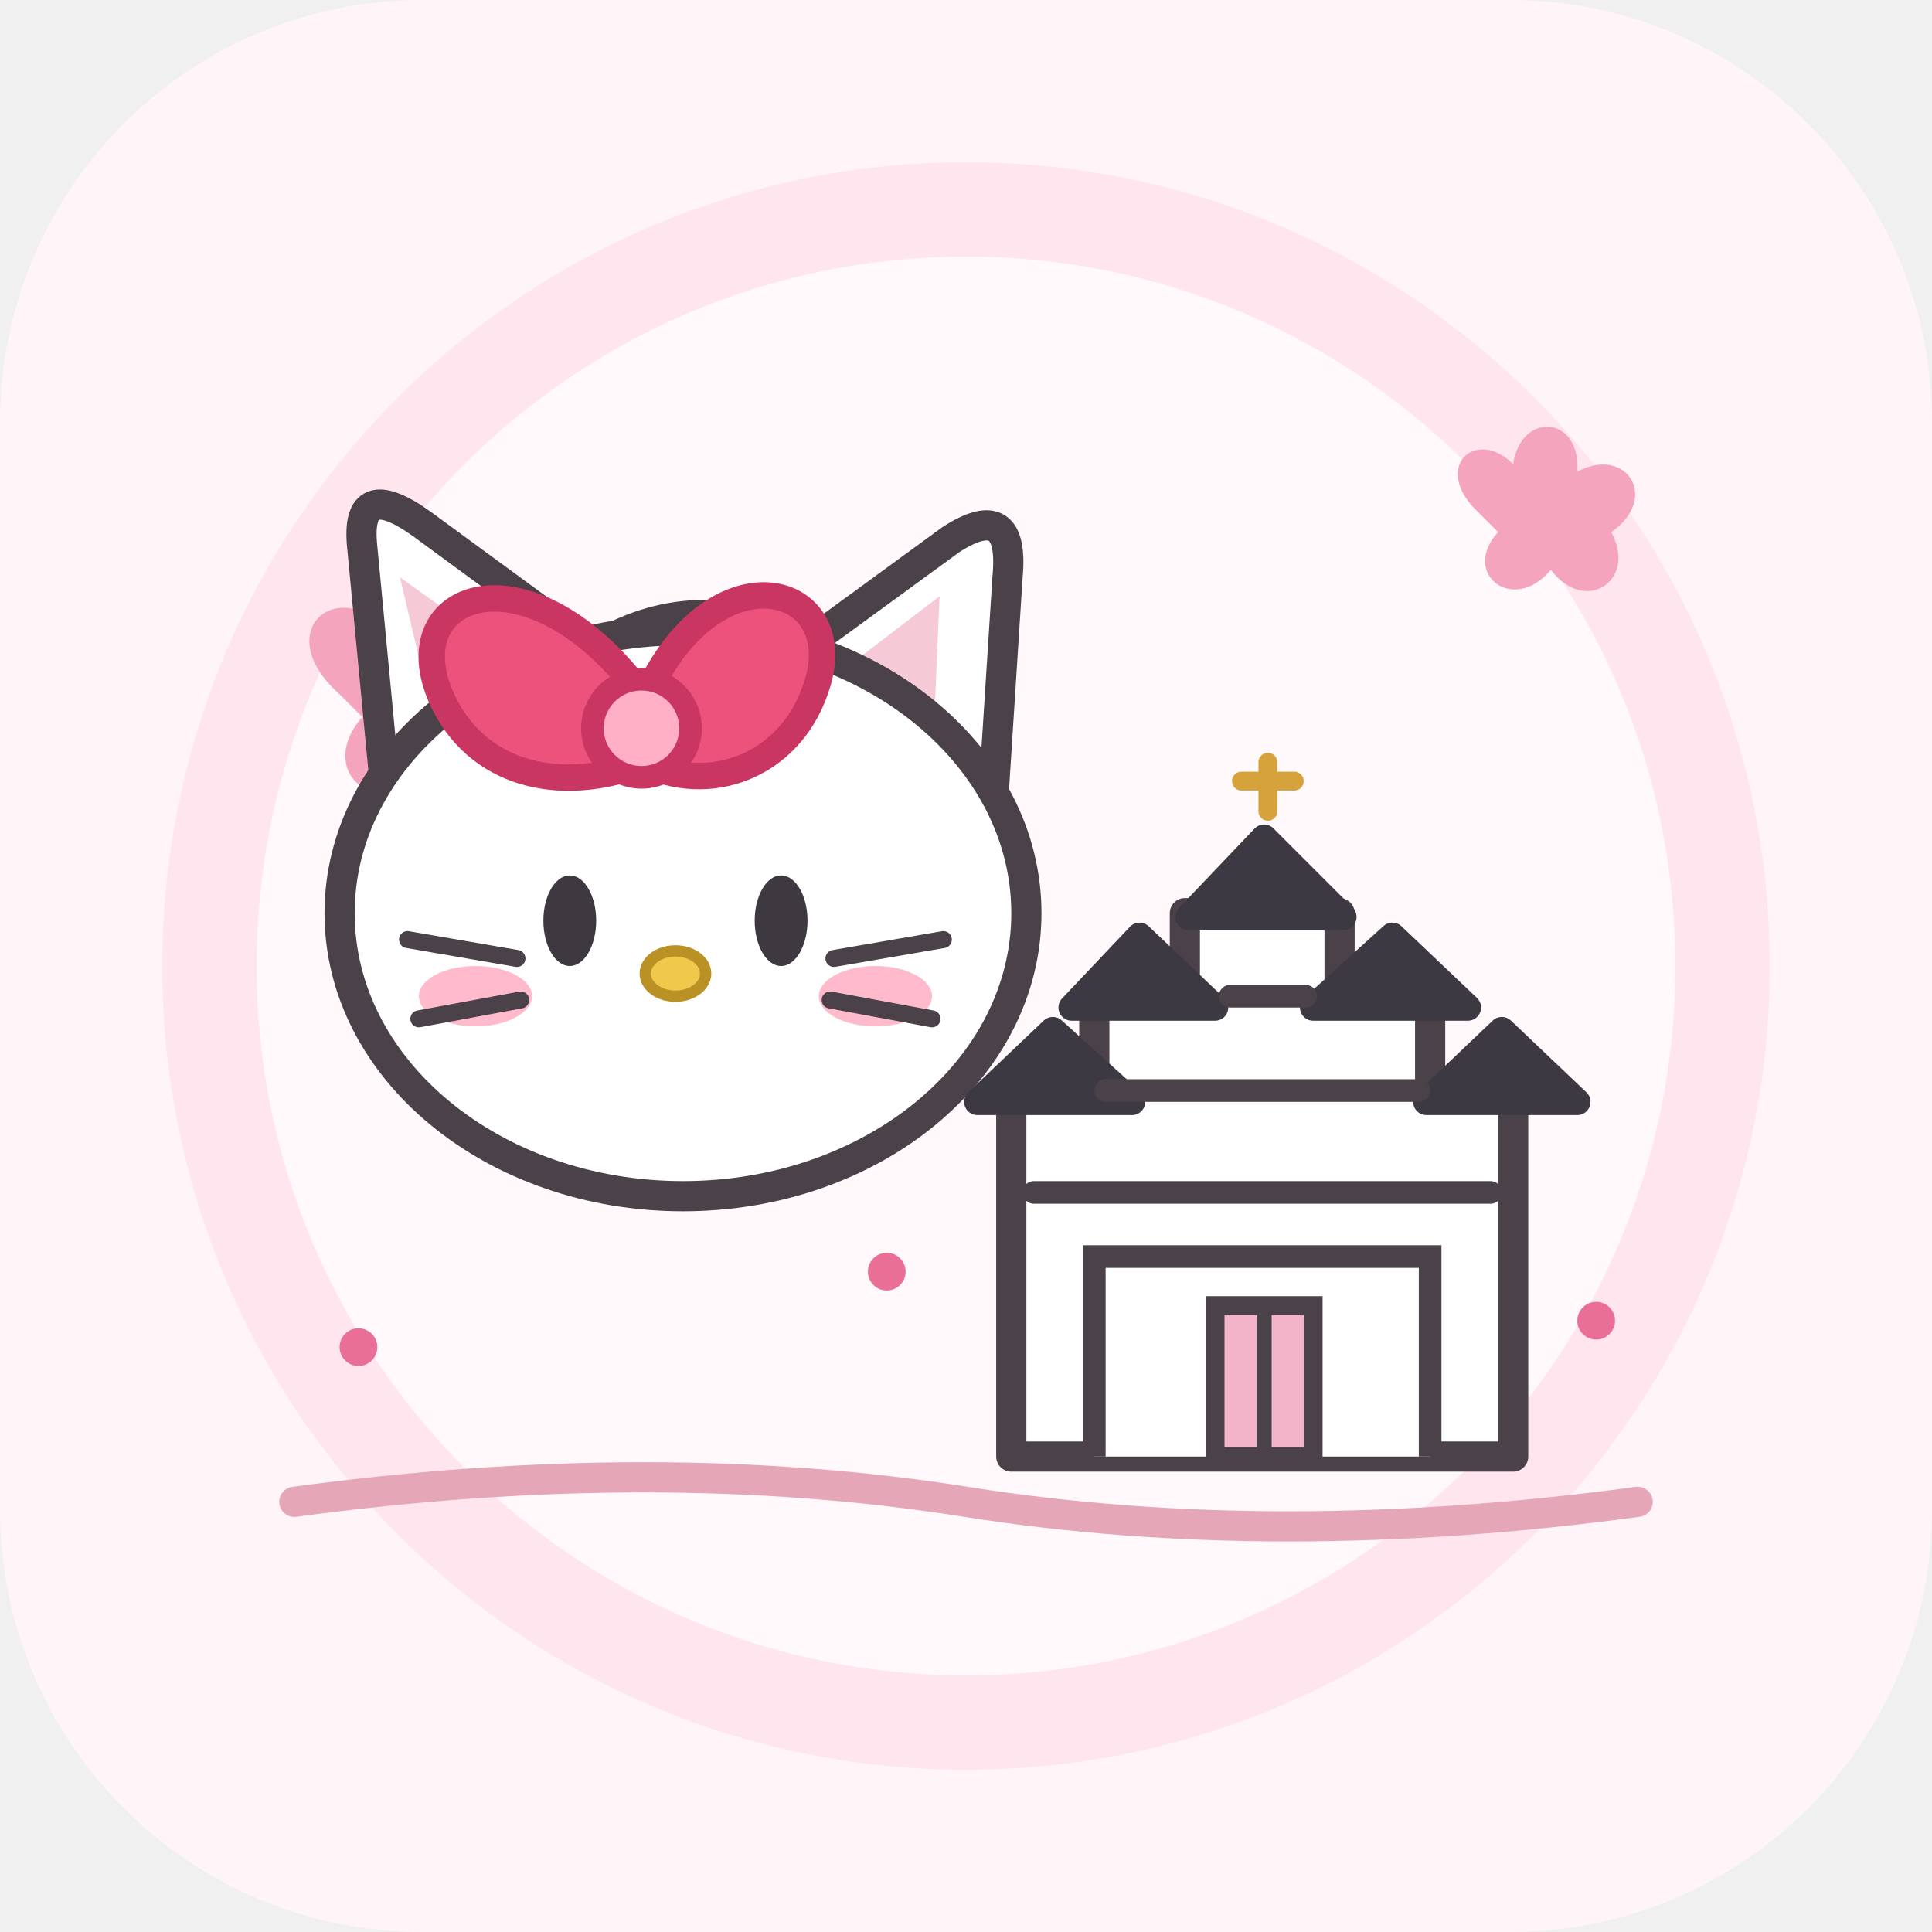
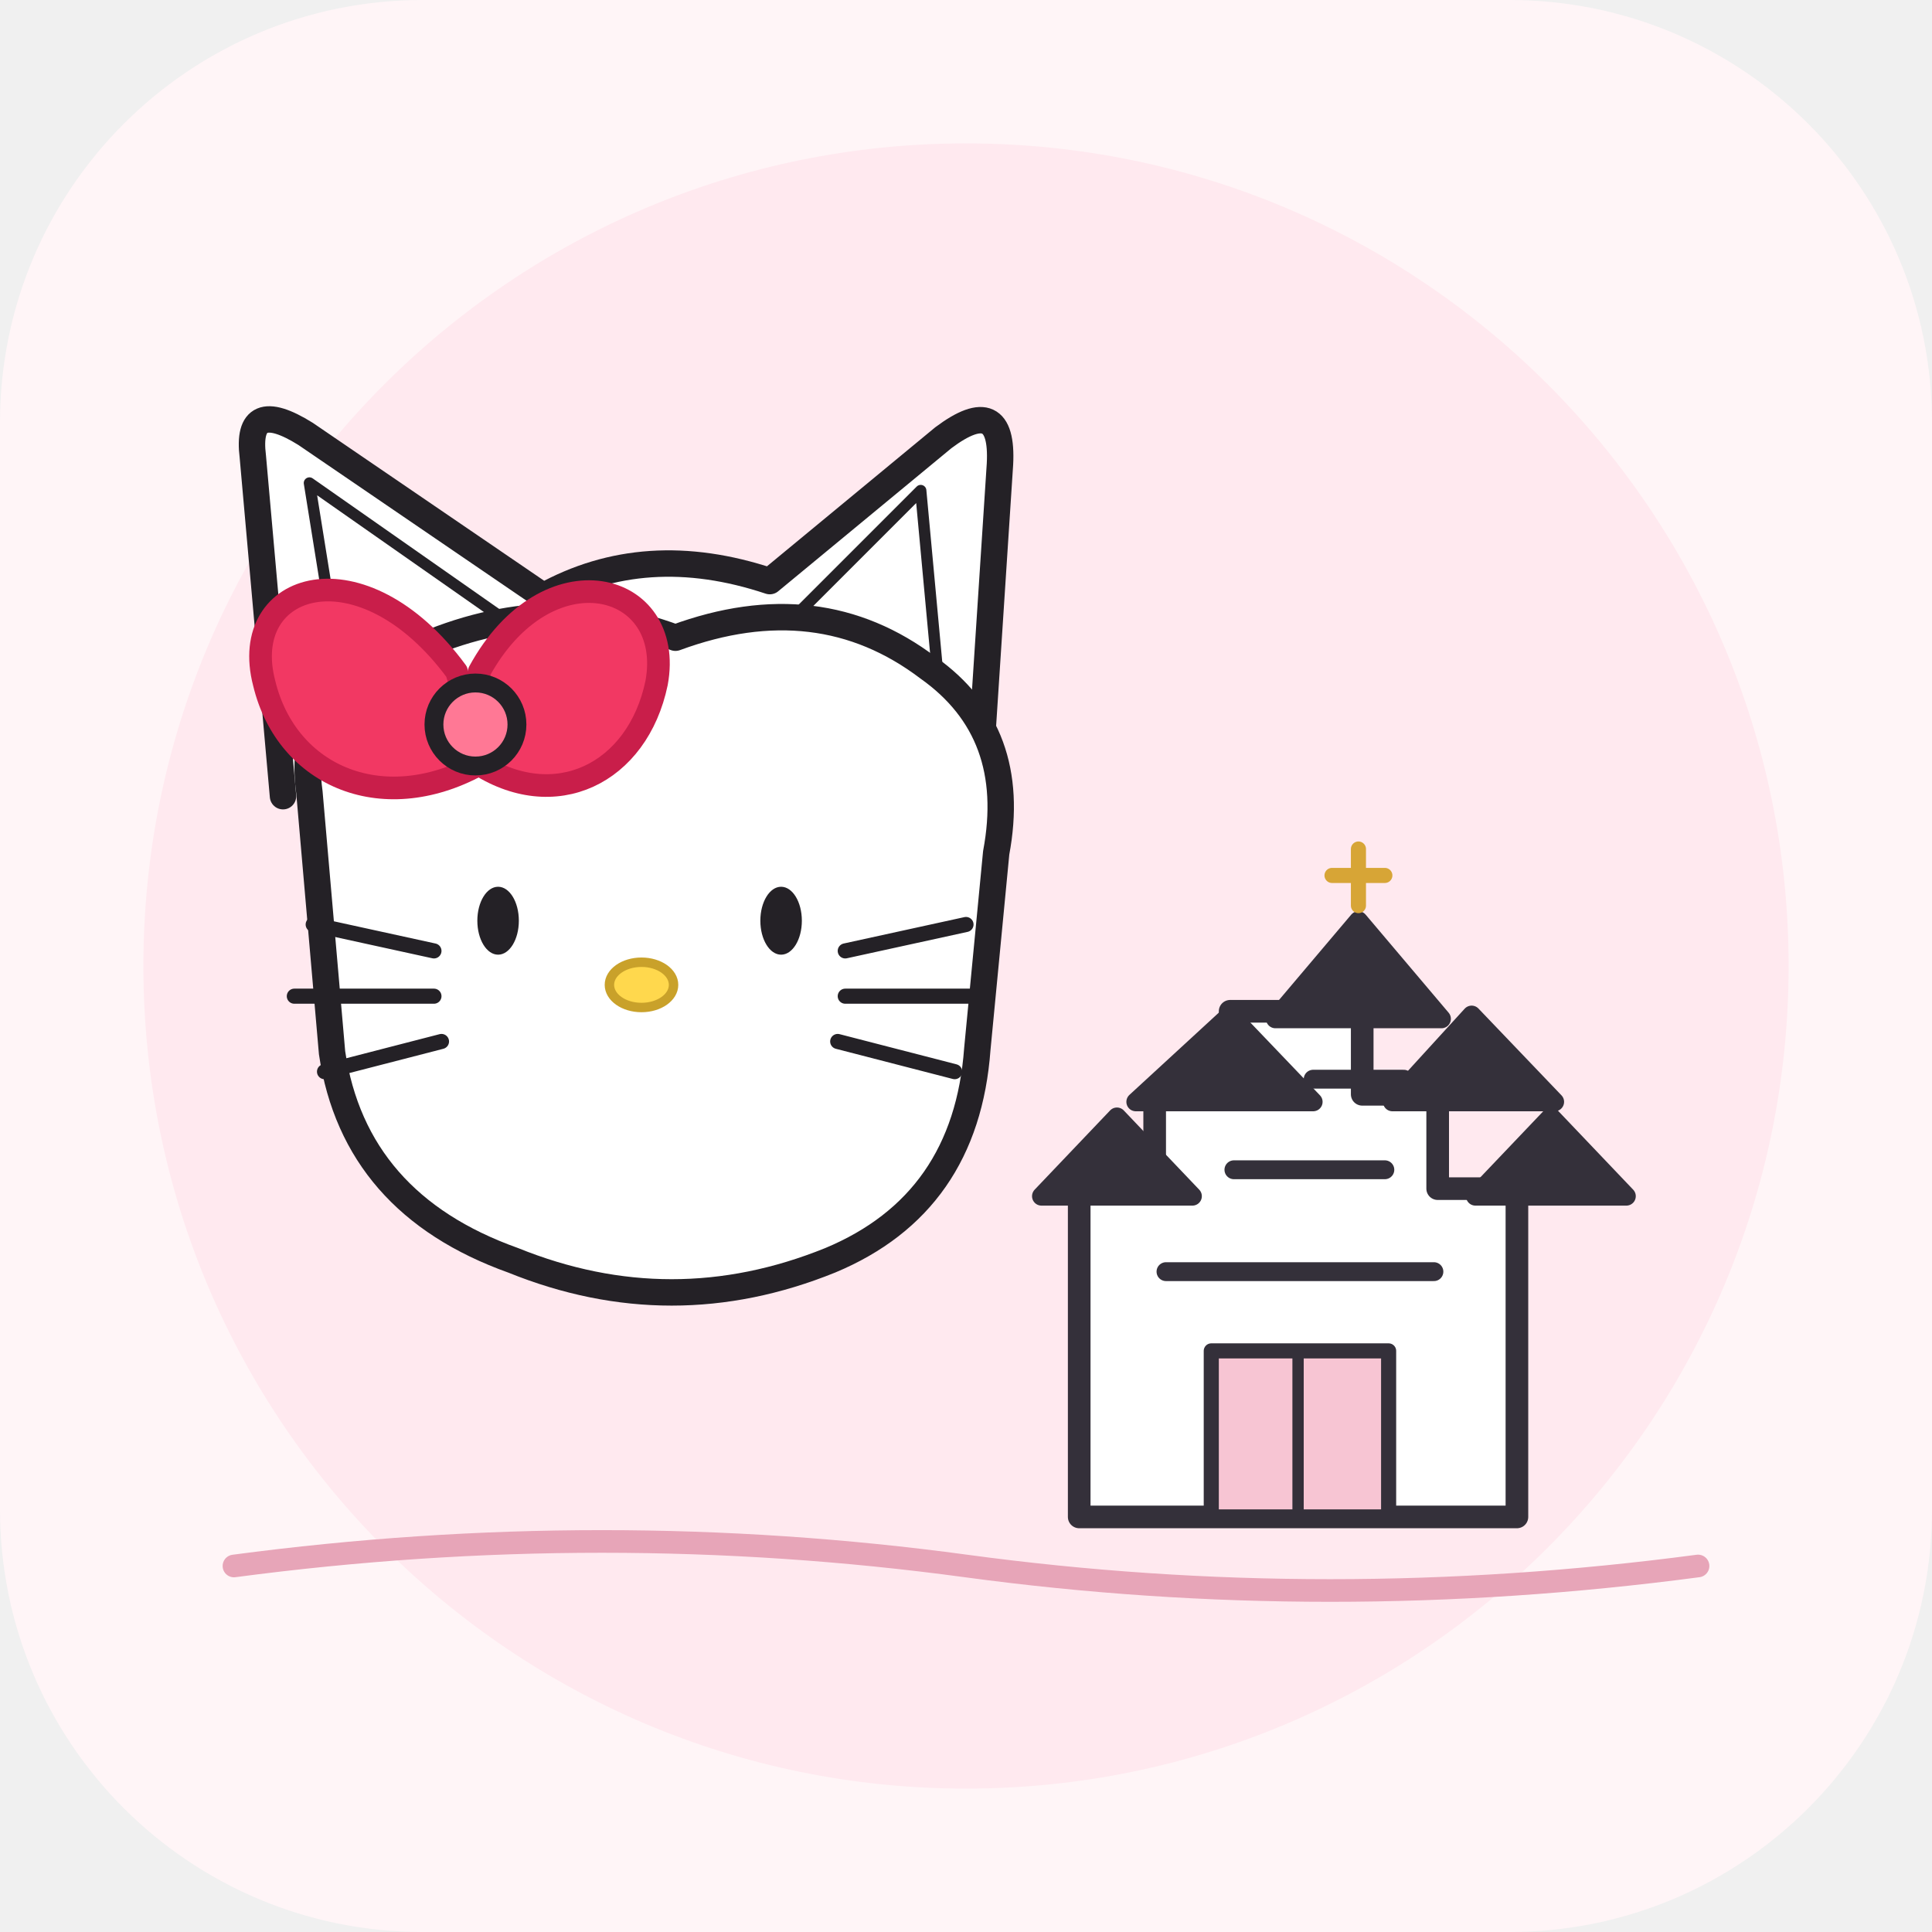
<svg xmlns="http://www.w3.org/2000/svg" viewBox="0 0 512 512">
-   <rect width="512" height="512" rx="112" fill="#fff5f8" />
-   <circle cx="256" cy="256" r="213" fill="#ffe5ed" />
-   <circle cx="256" cy="256" r="188" fill="#fff9fb" />
-   <g fill="#f4a4bd">
-     <path d="M90 184c-18-16-2-31 12-18 3-19 24-17 23 2 18-9 29 10 12 22 10 17-9 29-22 13-14 16-32 2-19-13z" />
-     <path d="M392 136c-13-12-1-23 9-13 2-14 18-13 17 2 13-7 22 7 9 16 7 13-7 22-16 10-10 12-24 1-14-10z" />
+   <rect width="512" height="512" rx="112" fill="#fff5f7" />
+   <circle cx="256" cy="256" r="218" fill="#ffe9ef" />
+   <g stroke="#242126" stroke-linecap="round" stroke-linejoin="round">
+     <path d="M75 211 67 121Q65 105 81 115L144 158Q171 143 204 154L250 116Q266 104 265 123L259 215" fill="#fff" stroke-width="7" />
+     <path d="M82 128 132 163 91 184Z" fill="#fff" stroke-width="3" />
+     <path d="M244 130 210 164 249 184Z" fill="#fff" stroke-width="3" />
+     <path d="M82 210Q78 181 108 173Q144 156 179 169Q217 155 246 177Q270 194 264 226L259 278Q256 319 220 334Q178 351 136 334Q94 319 88 279Z" fill="#fff" stroke-width="7" />
+     <path d="M121 178C96 144 63 154 70 181C76 206 102 217 128 202Z" fill="#f23863" stroke="#c91e4a" stroke-width="6" />
+     <path d="M127 178C145 145 179 154 174 181C169 205 147 216 126 202Z" fill="#f23863" stroke="#c91e4a" stroke-width="6" />
+     <circle cx="126" cy="192" r="11" fill="#ff7895" stroke-width="5" />
+     <ellipse cx="132" cy="244" rx="5.5" ry="9" fill="#242126" stroke="none" />
+     <ellipse cx="207" cy="244" rx="5.5" ry="9" fill="#242126" stroke="none" />
+     <ellipse cx="170" cy="261" rx="8.5" ry="6" fill="#ffd84d" stroke="#c9a12a" stroke-width="2.5" />
+     <g fill="none" stroke-width="4">
+       <path d="M115 252 83 245M115 264 78 264M117 276 86 284" />
+       <path d="M224 252 256 245M224 264 261 264M222 276 253 284" />
+     </g>
  </g>
-   <path d="M104 229L96 145Q94 126 112 139L157 172Q184 155 215 170L252 143Q269 132 267 153L262 231Z" fill="#fff" stroke="#4b4148" stroke-width="8" stroke-linejoin="round" />
-   <path d="M106 153L148 183L118 204Z" fill="#f6c9d7" />
-   <path d="M249 158L215 184L247 204Z" fill="#f6c9d7" />
-   <ellipse cx="181" cy="242" rx="91" ry="75" fill="#fff" stroke="#4b4148" stroke-width="8" />
-   <path d="M166 179C137 145 105 158 117 185C126 205 148 211 171 202Z" fill="#ed527c" stroke="#c93662" stroke-width="7" stroke-linejoin="round" />
-   <path d="M174 179C193 145 226 156 216 183C209 203 188 211 170 202Z" fill="#ed527c" stroke="#c93662" stroke-width="7" stroke-linejoin="round" />
-   <circle cx="170" cy="193" r="13" fill="#ffb0c6" stroke="#c93662" stroke-width="6" />
-   <ellipse cx="151" cy="244" rx="7" ry="12" fill="#3e3940" />
-   <ellipse cx="207" cy="244" rx="7" ry="12" fill="#3e3940" />
-   <ellipse cx="179" cy="258" rx="8" ry="6" fill="#f0c84c" stroke="#b99124" stroke-width="3" />
-   <ellipse cx="126" cy="264" rx="15" ry="8" fill="#ffb4c7" opacity=".9" />
-   <ellipse cx="232" cy="264" rx="15" ry="8" fill="#ffb4c7" opacity=".9" />
-   <g stroke="#4b4148" stroke-width="4.5" stroke-linecap="round">
-     <path d="M137 254L108 249M138 265L111 270M221 254L250 249M220 265L247 270" />
+   <g stroke="#34303a" stroke-linejoin="round" stroke-linecap="round">
+     <path d="M286 402V315H306V290H326V268H361V290H381V315H402V402Z" fill="#fff" stroke-width="6" />
+     <path d="M276 317 296 296 316 317ZM301 292 326 269 348 292ZM338 270 360 244 382 270ZM369 292 390 269 412 292ZM391 317 411 296 431 317Z" fill="#34303a" stroke-width="5" />
+     <path d="M309 337H380M327 310H367M348 286H372" fill="none" stroke="#34303a" stroke-width="5" />
+     <path d="M321 402V358H368V402Z" fill="#f7c5d3" stroke-width="4" />
+     <path d="M344 358V402" fill="none" stroke-width="3" />
+     <path d="M360 240V225M353 232H367" fill="none" stroke="#d7a536" stroke-width="4" />
  </g>
-   <path d="M268 386V290H290V266H314V242H355V266H379V290H401V386Z" fill="#fff" stroke="#4b4148" stroke-width="8" stroke-linejoin="round" />
-   <path d="M259 292L279 273L300 292ZM284 267L302 248L322 267ZM315 243L335 222L356 243ZM348 267L369 248L389 267ZM378 292L398 273L418 292Z" fill="#3c3942" stroke="#3c3942" stroke-width="7" stroke-linejoin="round" />
-   <path d="M274 316H395M293 289H376M326 264H346" stroke="#4b4148" stroke-width="6" stroke-linecap="round" />
-   <path d="M290 386V333H379V386" fill="#fff" stroke="#4b4148" stroke-width="6" />
-   <path d="M322 386V346H348V386Z" fill="#f3b3c8" stroke="#4b4148" stroke-width="5" />
-   <path d="M335 346V386" stroke="#4b4148" stroke-width="4" />
-   <path d="M336 215V202M329 207H343" stroke="#d6a23b" stroke-width="5" stroke-linecap="round" />
-   <path d="M78 398Q174 385 256 398T434 398" fill="none" stroke="#e5a6b8" stroke-width="8" stroke-linecap="round" />
-   <g fill="#e96f96">
-     <circle cx="95" cy="357" r="5" />
-     <circle cx="235" cy="337" r="5" />
-     <circle cx="423" cy="350" r="5" />
-   </g>
+   <path d="M62 415Q160 402 256 415T450 415" fill="none" stroke="#e7a5b8" stroke-width="6" stroke-linecap="round" />
</svg>
